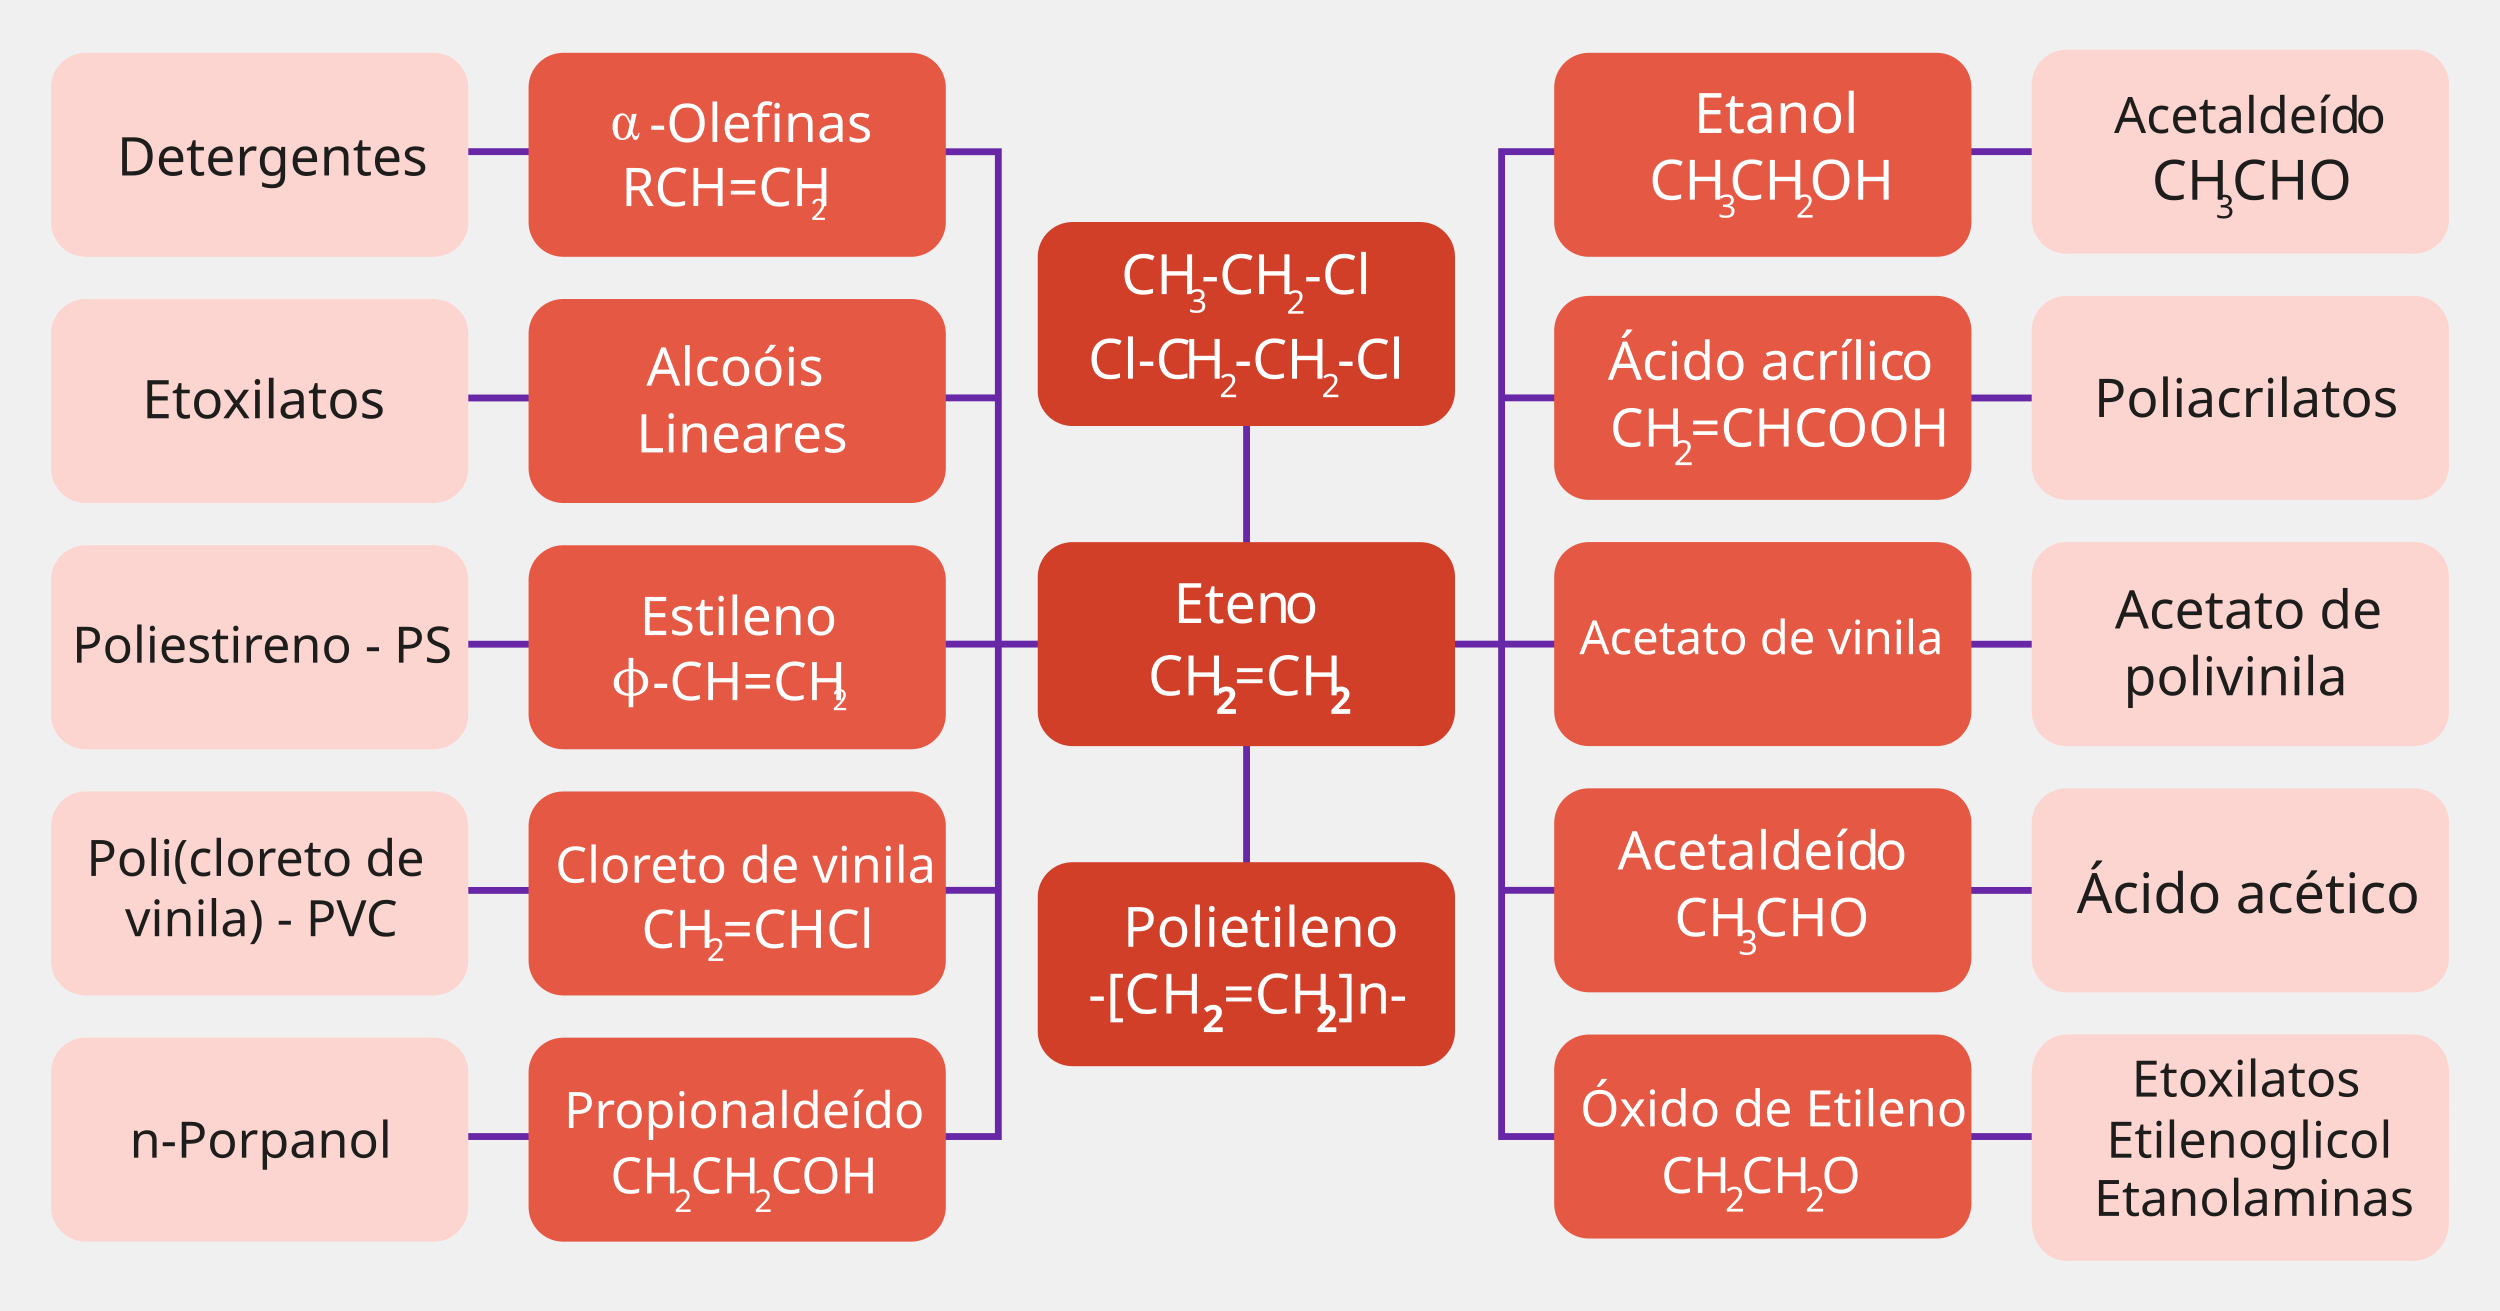
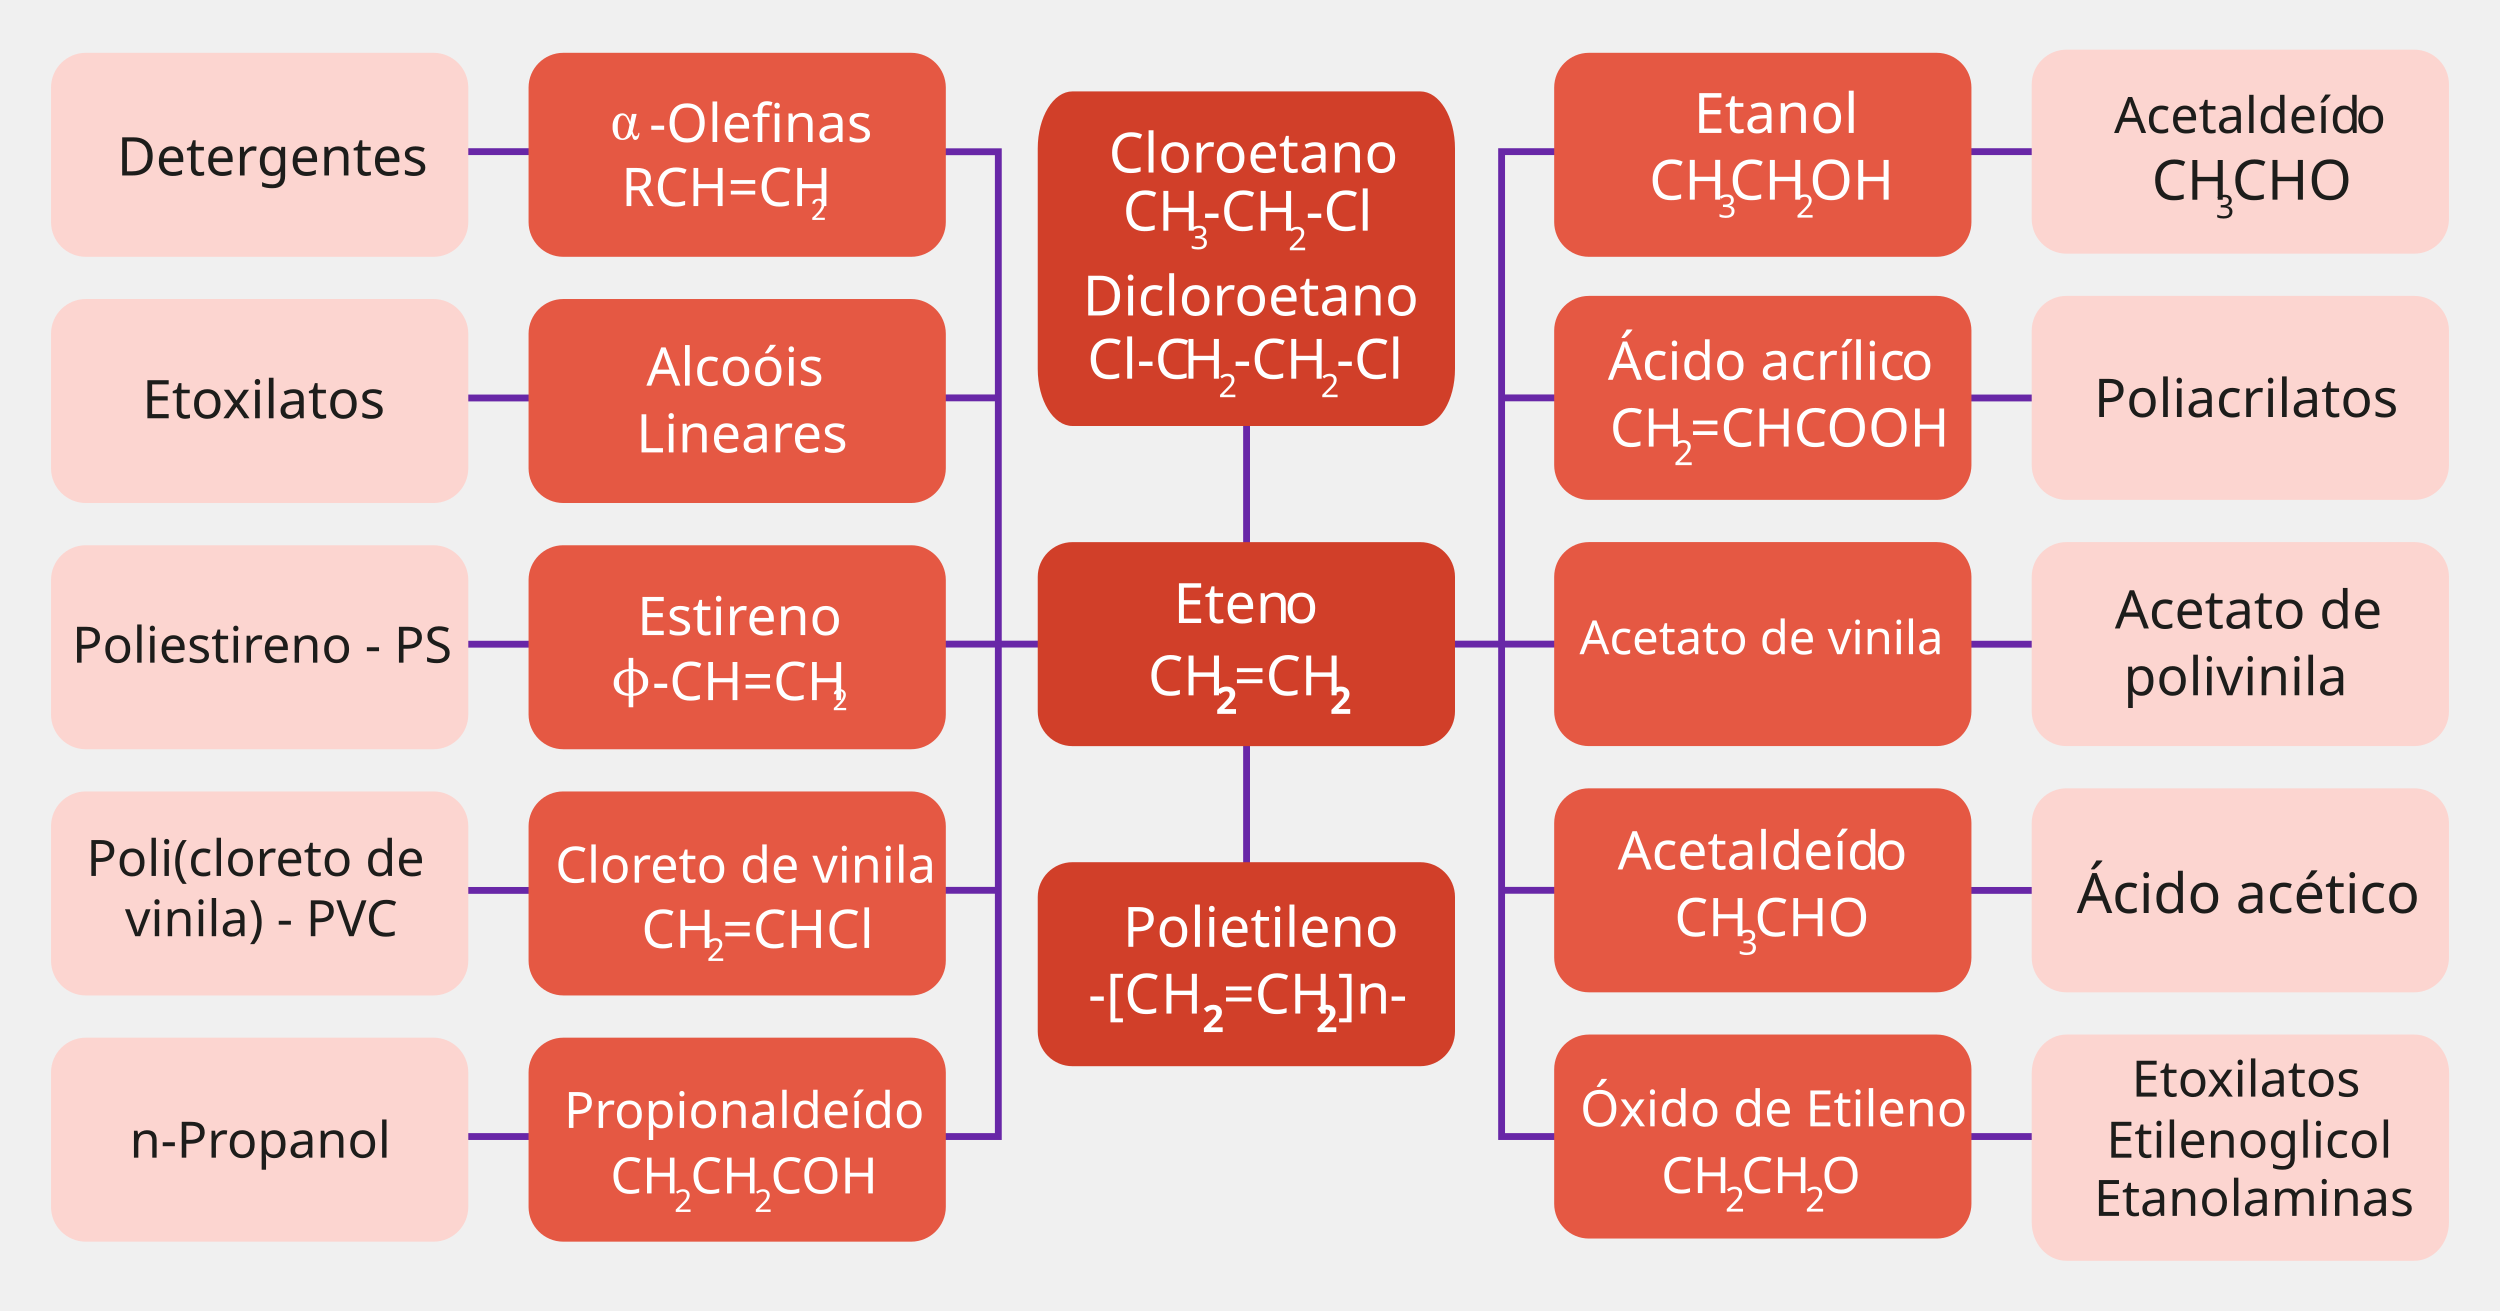
<svg xmlns="http://www.w3.org/2000/svg" viewBox="0 0 730 382.65">
  <g id="fig-6-2">
    <path d="M188.29,331.87H104M188.29,260H104m84.27-71.89H104m84.27-71.9H104m166.51-71.9h21V331.87h-21M188.29,44.28H104m166.51,71.9h21m-.53,71.9h21m-41.44,0h21m-21,71.89h21" style="fill:none;stroke:#6827a7;stroke-miterlimit:10;stroke-width:2px" />
    <rect x="154.34" y="15.42" width="121.84" height="59.57" rx="10.15" style="fill:#e55843" />
    <rect x="154.34" y="87.31" width="121.84" height="59.57" rx="10.15" style="fill:#e55843" />
    <rect x="154.34" y="159.21" width="121.84" height="59.57" rx="10.15" style="fill:#e55843" />
    <rect x="154.34" y="231.1" width="121.84" height="59.57" rx="10.15" style="fill:#e55843" />
    <rect x="154.34" y="303" width="121.84" height="59.57" rx="10.15" style="fill:#e55843" />
    <rect x="14.9" y="15.42" width="121.84" height="59.57" rx="10.15" style="fill:#fcd5d0" />
    <rect x="14.9" y="87.31" width="121.84" height="59.57" rx="10.15" style="fill:#fcd5d0" />
    <rect x="14.9" y="159.21" width="121.84" height="59.57" rx="10.15" style="fill:#fcd5d0" />
    <rect x="14.9" y="231.1" width="121.84" height="59.57" rx="10.15" style="fill:#fcd5d0" />
    <rect x="14.9" y="303" width="121.84" height="59.57" rx="10.15" style="fill:#fcd5d0" />
    <path d="M541.71,331.87H626M541.71,260H626m-84.27-71.89H626m-84.27-71.9H626m-262-25.35V175.1m0,34.53V293.9M459.47,44.28h-21V331.87h21M541.71,44.28H626m-166.51,71.9h-21m-.54,71.9H417m42.5,0h-21m21,71.89h-21" style="fill:none;stroke:#6827a7;stroke-miterlimit:10;stroke-width:2px" />
    <rect x="303.02" y="158.3" width="121.84" height="59.57" rx="10.15" style="fill:#d13f29" />
-     <rect x="303.02" y="64.83" width="121.84" height="59.57" rx="10.15" style="fill:#d13f29" />
+     <path d="M424.86,107.74c0,9.2-4.55,16.65-10.15,16.65H313.17c-5.6,0-10.15-7.45-10.15-16.65V43.35c0-9.2,4.55-16.66,10.15-16.66H414.71c5.6,0,10.15,7.46,10.15,16.66Z" style="fill:#d13f29" />
    <rect x="303.02" y="251.76" width="121.84" height="59.57" rx="10.15" style="fill:#d13f29" />
    <rect x="453.82" y="15.42" width="121.84" height="59.57" rx="10.15" style="fill:#e55843" />
    <rect x="453.82" y="86.4" width="121.84" height="59.57" rx="10.15" style="fill:#e55843" />
    <rect x="453.82" y="158.29" width="121.84" height="59.57" rx="10.15" style="fill:#e55843" />
    <rect x="453.82" y="230.19" width="121.84" height="59.57" rx="10.15" style="fill:#e55843" />
    <rect x="453.82" y="302.09" width="121.84" height="59.57" rx="10.15" style="fill:#e55843" />
    <rect x="593.26" y="14.5" width="121.84" height="59.57" rx="10.15" style="fill:#fcd5d0" />
    <rect x="593.26" y="86.4" width="121.84" height="59.57" rx="10.15" style="fill:#fcd5d0" />
    <rect x="593.26" y="158.29" width="121.84" height="59.57" rx="10.15" style="fill:#fcd5d0" />
    <rect x="593.26" y="230.19" width="121.84" height="59.57" rx="10.15" style="fill:#fcd5d0" />
    <path d="M715.1,356.89c0,6.21-4.55,11.26-10.15,11.26H603.41c-5.61,0-10.15-5-10.15-11.26V313.35c0-6.22,4.54-11.26,10.15-11.26H705c5.6,0,10.15,5,10.15,11.26Z" style="fill:#fcd5d0" />
    <text transform="translate(342.67 181.92)" style="font-size:16.245px;fill:#fff;font-family:FiraSans-Regular, Fira Sans">Eten</text>
    <text transform="translate(375.08 181.92)" style="font-size:16.245px;fill:#fff;font-family:FiraSans-Regular, Fira Sans">o</text>
    <text transform="translate(335.22 203.03)" style="font-size:16.245px;fill:#fff;font-family:FiraSans-Regular, Fira Sans">CH</text>
    <text transform="translate(354.99 208.44)" style="font-size:10.998px;fill:#fff;font-family:SourceSansPro-SemiBold, Source Sans Pro;font-weight:600">2</text>
    <text transform="translate(360.28 203.03)" style="font-size:16.245px;fill:#fff;font-family:FiraSans-Regular, Fira Sans">=CH</text>
    <text transform="translate(388.34 208.44)" style="font-size:10.998px;fill:#fff;font-family:SourceSansPro-SemiBold, Source Sans Pro;font-weight:600">2</text>
    <text transform="translate(327.9 276.47)" style="font-size:16.245px;fill:#fff;font-family:FiraSans-Regular, Fira Sans">Polietileno</text>
    <text transform="translate(317.73 295.96)" style="font-size:16.245px;fill:#fff;font-family:FiraSans-Regular, Fira Sans">-[C</text>
    <text transform="translate(339.03 295.96)" style="font-size:16.245px;fill:#fff;font-family:FiraSans-Regular, Fira Sans">H</text>
    <text transform="translate(351.1 301.37)" style="font-size:10.998px;fill:#fff;font-family:SourceSansPro-SemiBold, Source Sans Pro;font-weight:600">2</text>
    <text transform="translate(357.09 295.96)" style="font-size:16.245px;fill:#fff;font-family:FiraSans-Regular, Fira Sans">=CH</text>
    <text transform="translate(384.27 301.37)" style="font-size:10.998px;fill:#fff;font-family:SourceSansPro-SemiBold, Source Sans Pro;font-weight:600">2</text>
    <text transform="translate(390.61 295.96)" style="font-size:16.245px;fill:#fff;font-family:FiraSans-Regular, Fira Sans">]n</text>
    <text transform="translate(405.69 295.96)" style="font-size:16.245px;fill:#fff;font-family:FiraSans-Regular, Fira Sans">-</text>
    <text transform="translate(461.41 328.88)" style="font-size:14.664px;fill:#fff;font-family:FiraSans-Regular, Fira Sans">Óxido de Etileno</text>
    <text transform="translate(485.08 348.38)" style="font-size:14.664px;fill:#fff;font-family:FiraSans-Regular, Fira Sans">CH</text>
    <text transform="translate(503.73 353.78)" style="font-size:10.082px;fill:#fff;font-family:FiraSans-Regular, Fira Sans">2</text>
    <text transform="translate(508.47 348.37)" style="font-size:14.664px;fill:#fff;font-family:FiraSans-Regular, Fira Sans">CH</text>
    <text transform="translate(527.12 353.78)" style="font-size:10.082px;fill:#fff;font-family:FiraSans-Regular, Fira Sans">2</text>
    <text transform="translate(531.86 348.37)" style="font-size:14.664px;fill:#fff;font-family:FiraSans-Regular, Fira Sans">O</text>
    <text transform="translate(472.35 253.88)" style="font-size:15.581px;fill:#fff;font-family:FiraSans-Regular, Fira Sans">Acetaldeíd</text>
    <text transform="translate(547.5 253.88)" style="font-size:15.581px;fill:#fff;font-family:FiraSans-Regular, Fira Sans">o</text>
    <text transform="translate(488.93 273.37)" style="font-size:15.581px;fill:#fff;font-family:FiraSans-Regular, Fira Sans">CH</text>
    <text transform="translate(507.55 278.78)" style="font-size:10.082px;fill:#fff;font-family:FiraSans-Regular, Fira Sans">3</text>
    <text transform="translate(512.29 273.37)" style="font-size:15.581px;fill:#fff;font-family:FiraSans-Regular, Fira Sans">CHO</text>
    <text transform="translate(461.2 191.03)" style="font-size:13.748px;fill:#fff;font-family:FiraSans-Regular, Fira Sans">Acetato de vinila</text>
    <text transform="translate(469.5 110.9)" style="font-size:15.581px;fill:#fff;font-family:FiraSans-Regular, Fira Sans">Ácido acrílic</text>
    <text transform="translate(555.09 110.9)" style="font-size:15.581px;fill:#fff;font-family:FiraSans-Regular, Fira Sans">o</text>
    <text transform="translate(470.09 130.4)" style="font-size:15.581px;fill:#fff;font-family:FiraSans-Regular, Fira Sans">CH</text>
    <text transform="translate(488.75 135.81)" style="font-size:10.082px;fill:#fff;font-family:FiraSans-Regular, Fira Sans">2</text>
    <text transform="translate(493.49 130.4)" style="font-size:15.581px;fill:#fff;font-family:FiraSans-Regular, Fira Sans">=CHCOOH</text>
    <text transform="translate(494.59 38.81)" style="font-size:16.245px;fill:#fff;font-family:FiraSans-Regular, Fira Sans">Etanol</text>
    <text transform="translate(481.58 58.3)" style="font-size:16.245px;fill:#fff;font-family:FiraSans-Regular, Fira Sans">CH</text>
    <text transform="translate(501.67 63.54)" style="font-size:9.354px;fill:#fff;font-family:FiraSans-Regular, Fira Sans">3</text>
    <text transform="translate(504.96 58.31)" style="font-size:16.245px;fill:#fff;font-family:FiraSans-Regular, Fira Sans">CH</text>
    <text transform="translate(524.42 63.54)" style="font-size:9.354px;fill:#fff;font-family:FiraSans-Regular, Fira Sans">2</text>
    <text transform="translate(528.34 58.31)" style="font-size:16.245px;fill:#fff;font-family:FiraSans-Regular, Fira Sans">OH</text>
-     <text transform="translate(327.37 85.88)" style="font-size:16.245px;fill:#fff;font-family:FiraSans-Regular, Fira Sans">CH</text>
-     <text transform="translate(347.07 91.29)" style="font-size:9.471px;fill:#fff;font-family:FiraSans-Regular, Fira Sans">3</text>
-     <text transform="translate(350.75 85.88)" style="font-size:16.245px;fill:#fff;font-family:FiraSans-Regular, Fira Sans">-C</text>
-     <text transform="translate(366.07 85.88)" style="font-size:16.245px;fill:#fff;font-family:FiraSans-Regular, Fira Sans">H</text>
-     <text transform="translate(375.69 91.6)" style="font-size:9.471px;fill:#fff;font-family:FiraSans-Regular, Fira Sans">2</text>
-     <text transform="translate(380.75 85.88)" style="font-size:16.245px;fill:#fff;font-family:FiraSans-Regular, Fira Sans">-C</text>
-     <text transform="translate(396.07 85.88)" style="font-size:16.245px;fill:#fff;font-family:FiraSans-Regular, Fira Sans">l</text>
-     <text transform="translate(317.73 110.58)" style="font-size:16.245px;fill:#fff;font-family:FiraSans-Regular, Fira Sans">Cl-C</text>
-     <text transform="translate(345.69 110.58)" style="font-size:16.245px;fill:#fff;font-family:FiraSans-Regular, Fira Sans">H</text>
-     <text transform="translate(356.03 115.99)" style="font-size:9.471px;fill:#fff;font-family:FiraSans-Regular, Fira Sans">2</text>
-     <text transform="translate(360.38 110.58)" style="font-size:16.245px;fill:#fff;font-family:FiraSans-Regular, Fira Sans">-C</text>
-     <text transform="translate(375.7 110.58)" style="font-size:16.245px;fill:#fff;font-family:FiraSans-Regular, Fira Sans">H</text>
-     <text transform="translate(385.88 115.99)" style="font-size:9.471px;fill:#fff;font-family:FiraSans-Regular, Fira Sans">2</text>
-     <text transform="translate(390.37 110.58)" style="font-size:16.245px;fill:#fff;font-family:FiraSans-Regular, Fira Sans">-C</text>
-     <text transform="translate(405.69 110.58)" style="font-size:16.245px;fill:#fff;font-family:FiraSans-Regular, Fira Sans">l</text>
+     <text transform="translate(327.86 67.35)" style="font-size:16.245px;fill:#fff;font-family:FiraSans-Regular, Fira Sans">CH</text>
+     <text transform="translate(347.55 72.76)" style="font-size:9.471px;fill:#fff;font-family:FiraSans-Regular, Fira Sans">3</text>
+     <text transform="translate(351.23 67.35)" style="font-size:16.245px;fill:#fff;font-family:FiraSans-Regular, Fira Sans">-C</text>
+     <text transform="translate(366.55 67.35)" style="font-size:16.245px;fill:#fff;font-family:FiraSans-Regular, Fira Sans">H</text>
+     <text transform="translate(376.18 73.07)" style="font-size:9.471px;fill:#fff;font-family:FiraSans-Regular, Fira Sans">2</text>
+     <text transform="translate(381.23 67.35)" style="font-size:16.245px;fill:#fff;font-family:FiraSans-Regular, Fira Sans">-C</text>
+     <text transform="translate(396.55 67.35)" style="font-size:16.245px;fill:#fff;font-family:FiraSans-Regular, Fira Sans">l</text>
+     <text transform="translate(317.5 110.58)" style="font-size:16.245px;fill:#fff;font-family:FiraSans-Regular, Fira Sans">Cl-C</text>
+     <text transform="translate(345.46 110.58)" style="font-size:16.245px;fill:#fff;font-family:FiraSans-Regular, Fira Sans">H</text>
+     <text transform="translate(355.8 115.99)" style="font-size:9.471px;fill:#fff;font-family:FiraSans-Regular, Fira Sans">2</text>
+     <text transform="translate(360.15 110.58)" style="font-size:16.245px;fill:#fff;font-family:FiraSans-Regular, Fira Sans">-C</text>
+     <text transform="translate(375.47 110.58)" style="font-size:16.245px;fill:#fff;font-family:FiraSans-Regular, Fira Sans">H</text>
+     <text transform="translate(385.65 115.99)" style="font-size:9.471px;fill:#fff;font-family:FiraSans-Regular, Fira Sans">2</text>
+     <text transform="translate(390.15 110.58)" style="font-size:16.245px;fill:#fff;font-family:FiraSans-Regular, Fira Sans">-C</text>
+     <text transform="translate(405.47 110.58)" style="font-size:16.245px;fill:#fff;font-family:FiraSans-Regular, Fira Sans">l</text>
    <text transform="translate(188.74 112.61)" style="font-size:15.581px;fill:#fff;font-family:FiraSans-Regular, Fira Sans">Alcoóis</text>
    <text transform="translate(185.81 132.1)" style="font-size:15.581px;fill:#fff;font-family:FiraSans-Regular, Fira Sans">Lineares</text>
    <path d="M184.91,202.51a3.13,3.13,0,0,0,2.1-1,3.28,3.28,0,0,0,.74-2.25A3.41,3.41,0,0,0,187,197a3.11,3.11,0,0,0-2.11-1Zm-1.34,0V196a3,3,0,0,0-2.83,3.35,3.18,3.18,0,0,0,.76,2.18,3.12,3.12,0,0,0,2.07,1m0,.63a4.83,4.83,0,0,1-3.2-1,3.42,3.42,0,0,1-1.17-2.74,3.69,3.69,0,0,1,1.12-2.78,5.41,5.41,0,0,1,3.25-1.28v-3.26h1.34v3.26a5.29,5.29,0,0,1,3.23,1.11,3.43,3.43,0,0,1,1.14,2.71,3.63,3.63,0,0,1-1.18,2.81,5,5,0,0,1-3.19,1.2v3.33h-1.34Z" style="fill:#fff" />
    <path d="M243.49,206.73c.62-.5,2.78-2.46,2.78-3.89a1,1,0,0,0-1-1.05.9.9,0,0,0-1,.92h-.8c0-.48.32-1.46,1.83-1.46a1.59,1.59,0,0,1,1.69,1.67c0,1.64-2.07,3.32-2.6,3.8h2.69v.65h-3.61Z" style="fill:#fff" />
    <text transform="translate(162.16 257.73)" style="font-size:14.664px;fill:#fff;font-family:FiraSans-Regular, Fira Sans">Cloreto de vinila</text>
    <text transform="translate(187.31 276.79)" style="font-size:15.581px;fill:#fff;font-family:FiraSans-Regular, Fira Sans">CH</text>
    <text transform="translate(206.41 280.59)" style="font-size:9.165px;fill:#fff;font-family:SourceSansPro-Regular, Source Sans Pro">2</text>
    <text transform="translate(210.93 276.79)" style="font-size:15.581px;fill:#fff;font-family:FiraSans-Regular, Fira Sans">=CHCl</text>
    <text transform="translate(164.7 329.36)" style="font-size:14.664px;fill:#fff;font-family:FiraSans-Regular, Fira Sans">Propionaldeído</text>
    <text transform="translate(178.24 348.48)" style="font-size:14.664px;fill:#fff;font-family:FiraSans-Regular, Fira Sans">CH</text>
    <text transform="translate(196.88 353.89)" style="font-size:9.165px;fill:#fff;font-family:SourceSansPro-Regular, Source Sans Pro">2</text>
    <text transform="translate(201.61 348.48)" style="font-size:14.664px;fill:#fff;font-family:FiraSans-Regular, Fira Sans">CH</text>
    <text transform="translate(220.26 353.89)" style="font-size:9.165px;fill:#fff;font-family:SourceSansPro-Regular, Source Sans Pro">2</text>
    <text transform="translate(225 348.48)" style="font-size:14.664px;fill:#fff;font-family:FiraSans-Regular, Fira Sans">COH</text>
    <text transform="translate(34.16 51.23)" style="font-size:15.581px;fill:#1d1d1b;font-family:FiraSans-Regular, Fira Sans">Detergentes</text>
    <text transform="translate(41.52 122.14)" style="font-size:15.581px;fill:#1d1d1b;font-family:FiraSans-Regular, Fira Sans">Etoxilatos</text>
    <text transform="translate(21.07 193.5)" style="font-size:14.664px;fill:#1d1d1b;font-family:FiraSans-Regular, Fira Sans">Poliestireno - PS</text>
    <text transform="translate(25.25 255.77)" style="font-size:14.664px;fill:#1d1d1b;font-family:FiraSans-Regular, Fira Sans">Poli(cloreto de <tspan x="11.25" y="17.6">vinila) - PVC</tspan>
    </text>
    <text transform="translate(119.1 253.9)" style="font-size:16.245px;fill:#1d1d1b;font-family:RotisSansSerifStd, Rotis SansSerif Std"> </text>
-     <text transform="translate(37.86 338.04)" style="font-size:14.664px;fill:#1d1d1b;font-family:FiraSans-Regular, Fira Sans">n-Porpanol</text>
+     <text transform="translate(37.86 338.04)" style="font-size:14.664px;fill:#1d1d1b;font-family:FiraSans-Regular, Fira Sans">n-Propanol</text>
    <text transform="translate(617.31 38.84)" style="font-size:14.664px;fill:#1d1d1b;font-family:FiraSans-Regular, Fira Sans">Acetaldeíd</text>
    <text transform="translate(687.81 38.84)" style="font-size:14.664px;fill:#1d1d1b;font-family:FiraSans-Regular, Fira Sans">o</text>
    <text transform="translate(628.33 58.33)" style="font-size:16.245px;fill:#1d1d1b;font-family:FiraSans-Regular, Fira Sans">CH</text>
    <text transform="translate(647 63.72)" style="font-size:9.471px;fill:#1d1d1b;font-family:FiraSans-Regular, Fira Sans">3</text>
    <text transform="translate(651.73 58.31)" style="font-size:16.245px;fill:#1d1d1b;font-family:FiraSans-Regular, Fira Sans">CHO</text>
    <text transform="translate(611.46 121.76)" style="font-size:15.581px;fill:#1d1d1b;font-family:FiraSans-Regular, Fira Sans">Poliacrilatos</text>
    <text transform="translate(617.54 183.52)" style="font-size:15.581px;fill:#1d1d1b;font-family:FiraSans-Regular, Fira Sans">Acetato de</text>
    <text transform="translate(620.09 203.01)" style="font-size:15.581px;fill:#1d1d1b;font-family:FiraSans-Regular, Fira Sans">polivinila</text>
    <text transform="translate(606.41 266.59)" style="font-size:16.245px;fill:#1d1d1b;font-family:FiraSans-Regular, Fira Sans">Ácido acético</text>
    <text transform="translate(622.46 320.2)" style="font-size:14.664px;fill:#1d1d1b;font-family:FiraSans-Regular, Fira Sans">Etoxilatos</text>
    <text transform="translate(615.08 338.04)" style="font-size:14.664px;fill:#1d1d1b;font-family:FiraSans-Regular, Fira Sans">Etilenoglicol</text>
    <text transform="translate(611.46 355.04)" style="font-size:14.664px;fill:#1d1d1b;font-family:FiraSans-Regular, Fira Sans">Etanolaminas</text>
    <path d="M183.82,36.42a8.3,8.3,0,0,0-.85-2,1.32,1.32,0,0,0-1.12-.73q-1.47,0-1.47,3.45c0,2.18.46,3.27,1.41,3.27s1.41-1,1.81-2.88Zm.71-3.16h1.37L185.06,37c-.16.71-.27,1.14-.33,1.3.22,1,.53,1.49.94,1.49s.73-.34.75-1h.29a3.4,3.4,0,0,1-.34,1.51,1,1,0,0,1-.84.57.68.68,0,0,1-.63-.34,5.48,5.48,0,0,1-.46-1.42,2.82,2.82,0,0,1-2.73,1.76,2.44,2.44,0,0,1-2.07-1,4.71,4.71,0,0,1-.76-2.89,4.46,4.46,0,0,1,.84-2.89,2.48,2.48,0,0,1,2-1,1.76,1.76,0,0,1,1.36.59,5,5,0,0,1,.94,1.92Z" style="fill:#fff" />
    <path d="M237.18,63.58c.63-.51,2.82-2.5,2.82-3.94a1,1,0,0,0-1-1.07.91.91,0,0,0-1,.93h-.81c0-.49.33-1.48,1.86-1.48a1.61,1.61,0,0,1,1.71,1.69c0,1.67-2.1,3.37-2.64,3.86h2.73v.66h-3.66Z" style="fill:#fff" />
    <text transform="translate(181.44 41.47)" style="font-size:15.581px;fill:#fff;font-family:FiraSans-Regular, Fira Sans">
      <tspan xml:space="preserve">  -Olefinas</tspan>
      <tspan x="0" y="18.7">RCH=CH</tspan>
    </text>
-     <text transform="translate(186.8 185.43)" style="font-size:15.581px;fill:#fff;font-family:FiraSans-Regular, Fira Sans">Estileno</text>
+     <text transform="translate(186.08 185.43)" style="font-size:15.581px;fill:#fff;font-family:FiraSans-Regular, Fira Sans">Estireno</text>
    <text transform="translate(190.43 204.43)" style="font-size:15.581px;fill:#fff;font-family:FiraSans-Regular, Fira Sans">-CH=CH</text>
+     <text transform="translate(323.75 50.38)" style="font-size:16.245px;fill:#fff;font-family:FiraSans-Regular, Fira Sans">Cloroetano</text>
+     <text transform="translate(316.18 92.12)" style="font-size:16.245px;fill:#fff;font-family:FiraSans-Regular, Fira Sans">Dicloroetano</text>
  </g>
</svg>
